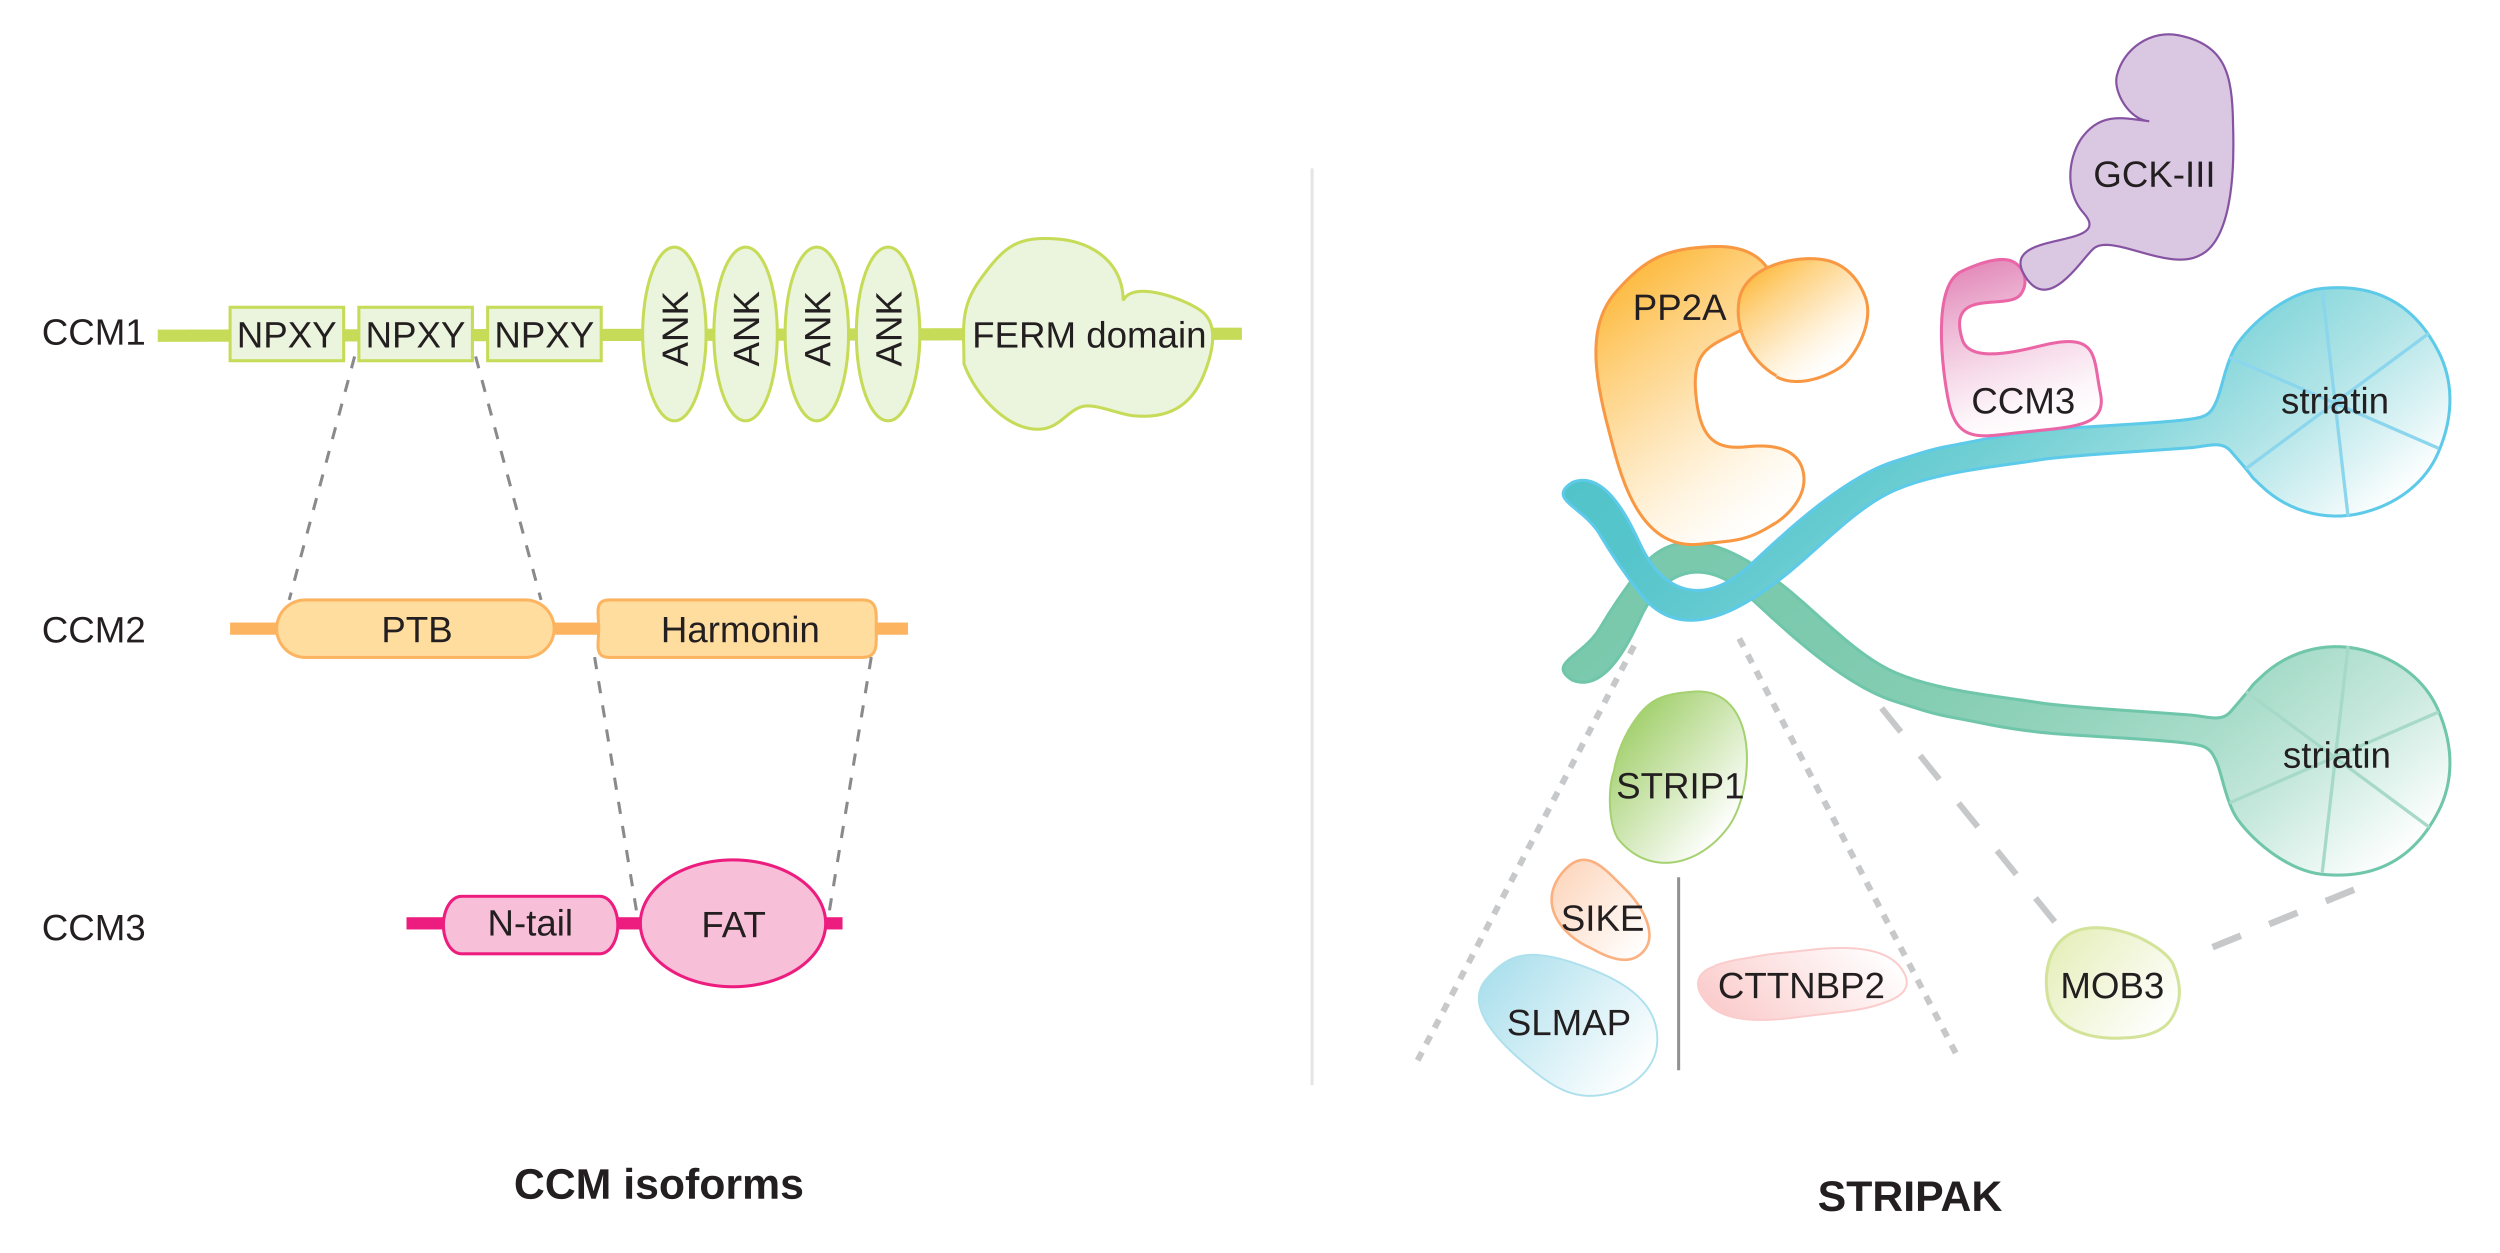
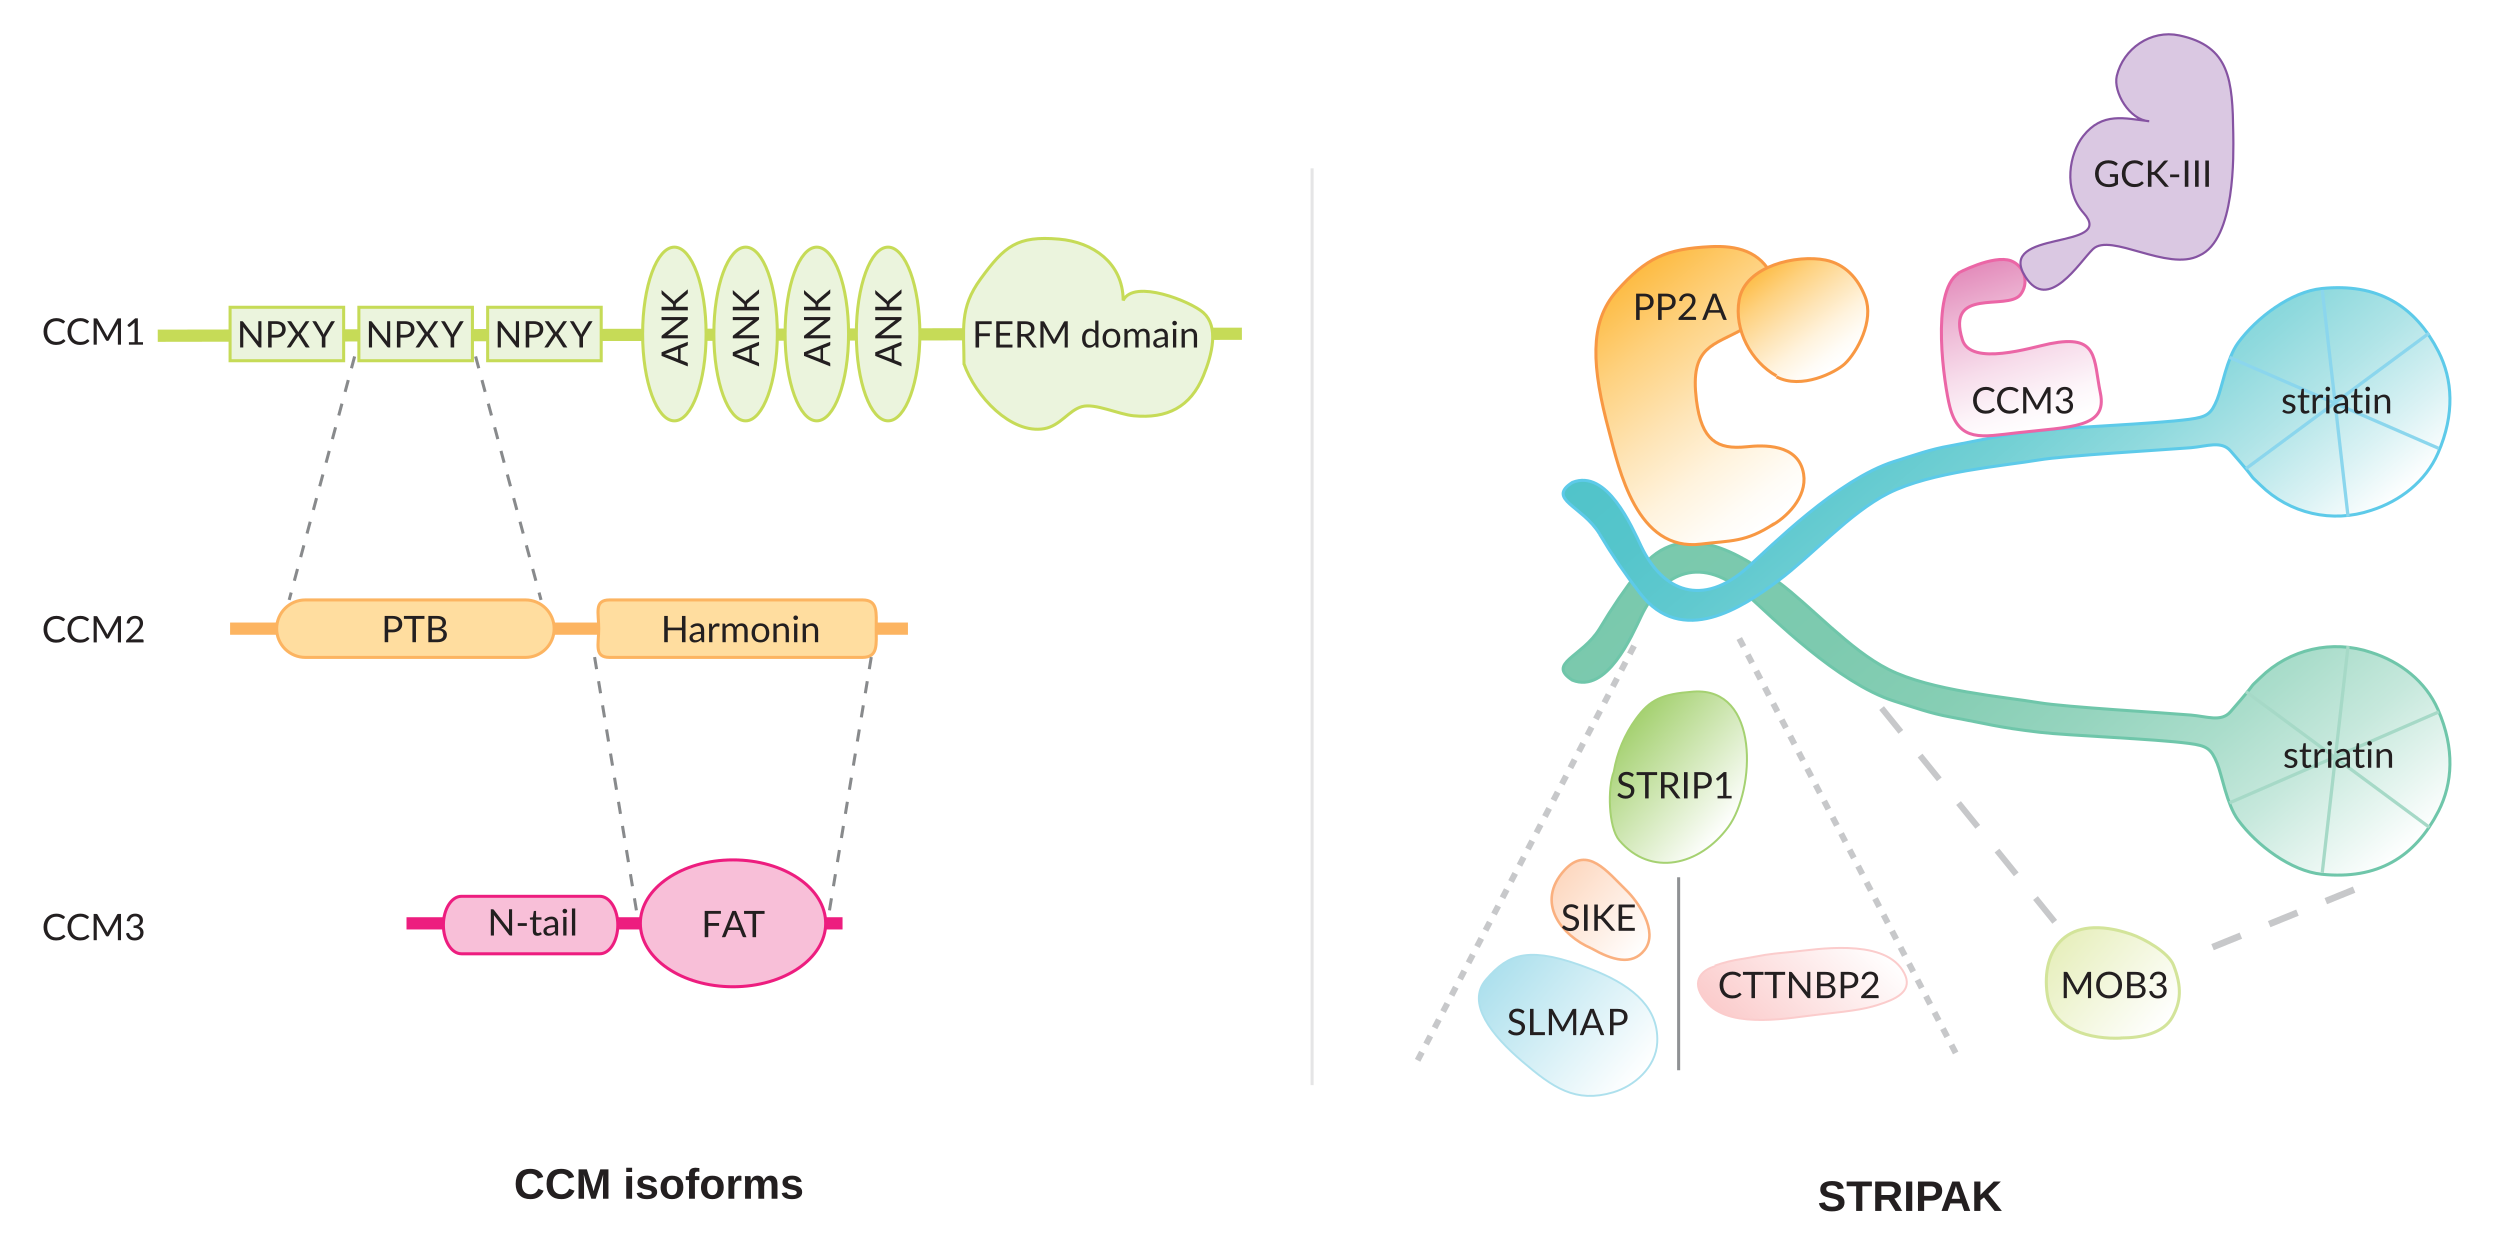
<svg xmlns="http://www.w3.org/2000/svg" xmlns:xlink="http://www.w3.org/1999/xlink" id="Layer_1" data-name="Layer 1" viewBox="0 0 818.06 409.91">
  <defs>
-     <style>.cls-1,.cls-26{fill:none}.cls-1{stroke:#888a8c;stroke-dasharray:4}.cls-3{fill:#ebf4dd;stroke:#c6db57}.cls-4{font-size:12px;font-family:ArialMT,Arial}.cls-12,.cls-4{fill:#231f20}.cls-5{letter-spacing:-.02em}.cls-7{fill:#f8bfd8;stroke:#ed1d7f}.cls-9{letter-spacing:-.07em}.cls-11{fill:#ffdd9f;stroke:#fcb461}.cls-12{font-size:14px;font-family:Arial-BoldMT,Arial;font-weight:700}.cls-26{stroke:#c7c8ca;stroke-width:2px;stroke-dasharray:3}</style>
+     <style>.cls-1,.cls-26{fill:none}.cls-1{stroke:#888a8c;stroke-dasharray:4}.cls-3{fill:#ebf4dd;stroke:#c6db57}.cls-4{font-size:12px;font-family:Lato, sans-serif}.cls-12,.cls-4{fill:#231f20}.cls-5{letter-spacing:-.02em}.cls-7{fill:#f8bfd8;stroke:#ed1d7f}.cls-9{letter-spacing:-.07em}.cls-11{fill:#ffdd9f;stroke:#fcb461}.cls-12{font-size:14px;font-family:Arial-BoldMT,Arial;font-weight:700}.cls-26{stroke:#c7c8ca;stroke-width:2px;stroke-dasharray:3}</style>
    <linearGradient id="linear-gradient" x1="586.41" y1="440.29" x2="736.05" y2="261.95" gradientTransform="matrix(1 0 0 -1 0 584.02)" gradientUnits="userSpaceOnUse">
      <stop offset="0" stop-color="#7ac9ad" />
      <stop offset=".25" stop-color="#7dcaaf" />
      <stop offset=".42" stop-color="#86ceb4" />
      <stop offset=".56" stop-color="#95d4be" />
      <stop offset=".7" stop-color="#aaddcb" />
      <stop offset=".82" stop-color="#c6e8dc" />
      <stop offset=".93" stop-color="#e8f6f1" />
      <stop offset="1" stop-color="#fff" />
    </linearGradient>
    <linearGradient id="linear-gradient-2" x1="756.99" y1="344.32" x2="770.62" y2="328.08" xlink:href="#linear-gradient" />
    <linearGradient id="linear-gradient-3" x1="741.59" y1="363.31" x2="788.25" y2="307.7" xlink:href="#linear-gradient" />
    <linearGradient id="linear-gradient-4" x1="747.6" y1="355.19" x2="780.63" y2="315.83" xlink:href="#linear-gradient" />
    <linearGradient id="linear-gradient-5" x1="606.2" y1="503.19" x2="720.64" y2="366.8" gradientTransform="matrix(1 0 0 -1 0 584.02)" gradientUnits="userSpaceOnUse">
      <stop offset="0" stop-color="#51c4ca" />
      <stop offset=".16" stop-color="#55c5cb" />
      <stop offset=".31" stop-color="#60c9cf" />
      <stop offset=".46" stop-color="#73d0d4" />
      <stop offset=".61" stop-color="#8ed9dd" />
      <stop offset=".75" stop-color="#b0e4e7" />
      <stop offset=".89" stop-color="#daf2f4" />
      <stop offset="1" stop-color="#fff" />
    </linearGradient>
    <linearGradient id="linear-gradient-6" x1="742.33" y1="477.76" x2="785.27" y2="426.58" xlink:href="#linear-gradient-5" />
    <linearGradient id="linear-gradient-7" x1="763.46" y1="454.61" x2="766.39" y2="451.12" xlink:href="#linear-gradient-5" />
    <linearGradient id="linear-gradient-8" x1="744.11" y1="475.89" x2="784.12" y2="428.21" xlink:href="#linear-gradient-5" />
    <linearGradient id="linear-gradient-9" x1="590.18" y1="358.91" x2="543.54" y2="439.69" gradientTransform="scale(1 -1) rotate(7.5 4595.124 57.205)" gradientUnits="userSpaceOnUse">
      <stop offset="0" stop-color="#fff" />
      <stop offset=".1" stop-color="#fffcf6" />
      <stop offset=".28" stop-color="#fff3dd" />
      <stop offset=".49" stop-color="#fee4b5" />
      <stop offset=".75" stop-color="#fed17e" />
      <stop offset="1" stop-color="#fdba3f" />
      <stop offset="1" stop-color="#faa436" />
      <stop offset="1" stop-color="#f8932f" />
      <stop offset="1" stop-color="#f6882a" />
      <stop offset="1" stop-color="#f58127" />
      <stop offset="1" stop-color="#f57f26" />
    </linearGradient>
    <linearGradient id="linear-gradient-10" x1="611.61" y1="403.51" x2="591.17" y2="438.92" xlink:href="#linear-gradient-9" />
    <linearGradient id="linear-gradient-11" x1="645.26" y1="531.7" x2="615.24" y2="583.68" gradientTransform="matrix(.98 .21 .21 -.98 -76 525.85)" gradientUnits="userSpaceOnUse">
      <stop offset="0" stop-color="#fff" />
      <stop offset=".15" stop-color="#fdf6fa" />
      <stop offset=".39" stop-color="#f7ddeb" />
      <stop offset=".69" stop-color="#edb6d4" />
      <stop offset=".99" stop-color="#e287b8" />
      <stop offset="1" stop-color="#fff" />
    </linearGradient>
    <linearGradient id="linear-gradient-12" x1="536.44" y1="231.1" x2="491.04" y2="269.19" gradientTransform="matrix(1 0 0 -1 0 584.02)" gradientUnits="userSpaceOnUse">
      <stop offset="0" stop-color="#fff" />
      <stop offset="1" stop-color="#ade0ed" />
    </linearGradient>
    <linearGradient id="linear-gradient-13" x1="538.13" y1="273.12" x2="509.86" y2="296.83" gradientTransform="matrix(1 0 0 -1 0 584.02)" gradientUnits="userSpaceOnUse">
      <stop offset="0" stop-color="#fff" />
      <stop offset="1" stop-color="#fdd8c0" />
    </linearGradient>
    <linearGradient id="linear-gradient-14" x1="513.21" y1="752.62" x2="479.35" y2="664.83" gradientTransform="matrix(.72 .4 .26 -.46 52.28 452.87)" gradientUnits="userSpaceOnUse">
      <stop offset="0" stop-color="#fff" />
      <stop offset="1" stop-color="#fbcccc" />
    </linearGradient>
    <linearGradient id="linear-gradient-15" x1="567.03" y1="315.08" x2="531.75" y2="344.69" gradientTransform="matrix(1 0 0 -1 0 584.02)" gradientUnits="userSpaceOnUse">
      <stop offset="0" stop-color="#fff" />
      <stop offset="1" stop-color="#a5d171" />
    </linearGradient>
    <linearGradient id="linear-gradient-16" x1="707.74" y1="247.15" x2="673.83" y2="275.6" gradientTransform="matrix(1 0 0 -1 0 584.02)" gradientUnits="userSpaceOnUse">
      <stop offset="0" stop-color="#fff" />
      <stop offset="1" stop-color="#e7efbd" />
    </linearGradient>
  </defs>
  <path class="cls-1" d="M155.63 116.64l21.41 79.67M208.25 297.89l-13.83-83.77" />
  <path stroke-width="4" fill="#ebf4dd" stroke="#c6db57" d="M51.62 109.86l354.76-.65" />
  <path class="cls-3" d="M75.29 100.55h37.16v17.49H75.29z" />
  <text class="cls-4" transform="translate(77.48 113.69)">NPX<tspan class="cls-5" x="24.67" y="0">Y</tspan>
  </text>
  <path class="cls-3" d="M159.57 100.55h37.16v17.49h-37.16z" />
  <text class="cls-4" transform="translate(161.77 113.69)">NPX<tspan class="cls-5" x="24.67" y="0">Y</tspan>
  </text>
  <path class="cls-3" d="M117.43 100.55h37.16v17.49h-37.16z" />
  <text class="cls-4" transform="translate(119.62 113.69)">NPX<tspan class="cls-5" x="24.67" y="0">Y</tspan>
  </text>
  <path class="cls-3" d="M231.05 109.29c0 15.7-4.65 28.42-10.38 28.42s-10.39-12.71-10.39-28.42 4.65-28.42 10.39-28.42 10.38 12.73 10.38 28.42z" />
  <text class="cls-4" transform="rotate(-90 172.5 -52.57)">ANK</text>
  <path class="cls-3" d="M301 109.29c0 15.7-4.65 28.42-10.39 28.42s-10.4-12.71-10.4-28.42 4.65-28.42 10.38-28.42S301 93.6 301 109.29z" />
  <text class="cls-4" transform="rotate(-90 207.46 -87.53)">ANK</text>
  <path class="cls-3" d="M277.67 109.29c0 15.7-4.65 28.42-10.39 28.42S256.9 125 256.9 109.29s4.65-28.42 10.38-28.42 10.39 12.73 10.39 28.42z" />
  <text class="cls-4" transform="rotate(-90 195.805 -75.875)">ANK</text>
  <path class="cls-3" d="M254.36 109.29c0 15.7-4.65 28.42-10.38 28.42s-10.39-12.71-10.39-28.42 4.65-28.42 10.41-28.42 10.36 12.73 10.36 28.42z" />
  <text class="cls-4" transform="rotate(-90 184.155 -64.225)">ANK</text>
  <path class="cls-3" d="M315.42 119c3.71 10.67 15.42 23.17 26.28 21.27 5.22-.91 8-6 12.32-7.21s12 2.56 17 3c10.85 1 18.53-2.81 22.75-13.07 2.89-7 5.12-16.12 0-20.68-4-3.62-22.7-11.19-26.24-4-.06-12.32-9.94-19.11-21-20.06-13.74-1.19-17.84 2.32-25.63 13-7.07 9.66-5.45 16.37-5.45 28.15" />
  <text class="cls-4" transform="translate(318.12 113.72)">FERM domain</text>
  <text class="cls-4" transform="translate(13.68 112.78)">CCM1</text>
  <path fill="#f8bfd8" stroke="#ed1d7f" stroke-width="4" d="M133.02 302.14H275.7" />
  <path class="cls-7" d="M202.16 302.69c0 5.2-2.64 9.41-5.91 9.41H151c-3.26 0-5.91-4.21-5.91-9.41 0-5.19 2.65-9.4 5.91-9.4h45.25c3.27 0 5.91 4.21 5.91 9.4zM270.18 302.14c0 11.46-13.57 20.75-30.32 20.75s-30.32-9.29-30.32-20.75 13.57-20.76 30.32-20.76 30.32 9.29 30.32 20.76z" />
-   <text transform="translate(229.5 306.67)" letter-spacing="-.06em" fill="#231f20" font-size="12" font-family="ArialMT,Arial">F<tspan class="cls-9" x="6.67" y="0">A</tspan>
+   <text transform="translate(229.5 306.67)" letter-spacing="-.06em" fill="#231f20" font-size="12" font-family="Lato, sans-serif">F<tspan class="cls-9" x="6.67" y="0">A</tspan>
    <tspan class="cls-5" x="13.78" y="0">T</tspan>
  </text>
  <text class="cls-4" transform="translate(159.51 306.12)">N-tail</text>
  <text class="cls-4" transform="translate(13.68 307.65)">CCM3</text>
  <path fill="#ffdd9f" stroke="#fcb461" stroke-width="4" d="M75.29 205.71H297.1" />
  <path class="cls-11" d="M181.33 205.71a9.4 9.4 0 0 1-9.4 9.41h-72a9.4 9.4 0 0 1-9.4-9.41 9.4 9.4 0 0 1 9.4-9.4h72a9.4 9.4 0 0 1 9.4 9.4zM286.72 205.71c0 5.2.66 9.41-4.54 9.41h-82.69c-5.19 0-3.57-4.21-3.57-9.41 0-5.19-1.62-9.4 3.57-9.4h82.69c5.2 0 4.54 4.21 4.54 9.4z" />
  <text class="cls-4" transform="translate(124.78 210.14)">PTB</text>
  <text class="cls-4" transform="translate(216.25 210.14)">Harmonin</text>
  <text class="cls-4" transform="translate(13.68 210.21)">CCM2</text>
  <text class="cls-12" transform="translate(594.78 396.25)">STRI<tspan class="cls-9" x="31.89" y="0">P</tspan>
    <tspan x="40.19" y="0">AK</tspan>
  </text>
  <path opacity=".22" stroke="#888a8c" fill="none" d="M429.35 55.08v300" />
  <text class="cls-12" transform="translate(168.16 392.25)">CCM isoforms</text>
  <path d="M523.39 205.77a185.58 185.58 0 0 1 13.26-19.43c13.66-17.77 33.51-4.64 45.08 3.95 11.21 8.34 23.43 22.29 36.21 28.74 14 7.06 38 9 49.26 10.91 8.64 1.45 41 3.29 49.73 4.05 5.21.45 9.91 2.37 12.91-1.05 10.19-11.65 4.94-6.59 9.77-11.16a35.44 35.44 0 0 1 36.28-8.29c9.51 3 17.87 9.51 21.86 18.67 5.64 12.9 4.76 24.24.21 33.21-7.74 15.26-20.17 22.55-38.2 20.71-10-1-21.34-9.46-27.42-17.8-3.72-5.1-5.22-14.57-6.83-18.48-2-4.87-3.34-5.75-9.12-6.52-11.65-1.55-39.61-2.55-49.1-3.68-14.13-1.68-16.8-2.73-29.15-5-6.49-1.17-11.87-3.14-18.32-5.18-18.45-5.83-40.36-27.82-47.85-34.56-15-13.49-27.94-7.82-34.89 6.7-3.12 6.52-11.26 25.55-22.58 21-8.52-5.53 3.22-7.55 8.89-16.79" stroke="#6fc6aa" fill="url(#linear-gradient)" />
  <path fill="url(#linear-gradient-2)" stroke-width="1.08" stroke="#a6d9c7" d="M729.57 262.7l68.46-29.76" />
  <path fill="url(#linear-gradient-3)" stroke-width="1.08" stroke="#a6d9c7" d="M794.93 270.71l-60.01-44.4" />
  <path fill="url(#linear-gradient-4)" stroke-width="1.08" stroke="#a6d9c7" d="M768.34 211.43l-8.45 74.16" />
  <path d="M523.39 174.71a186.63 186.63 0 0 0 13.26 19.43c13.66 17.77 33.51 4.64 45.08-4 11.21-8.33 23.43-22.28 36.21-28.74 14-7.05 38-9 49.26-10.9 8.64-1.45 41-3.29 49.73-4 5.21-.45 9.91-2.38 12.91 1 10.19 11.65 4.94 6.59 9.77 11.16a35.44 35.44 0 0 0 36.28 8.34c9.51-3 17.87-9.52 21.86-18.67 5.64-12.9 4.76-24.24.21-33.21-7.74-15.26-20.17-22.55-38.2-20.71-10 1-21.34 9.46-27.42 17.8-3.72 5.1-5.22 14.57-6.83 18.48-2 4.87-3.34 5.74-9.12 6.52-11.65 1.55-39.61 2.55-49.1 3.68-14.13 1.68-16.8 2.73-29.15 5-6.49 1.11-11.87 3.11-18.32 5.11-18.45 5.84-40.36 27.82-47.85 34.57-15 13.49-27.94 7.82-34.89-6.7-3.12-6.52-11.26-25.56-22.58-21-8.52 5.54 3.22 7.56 8.89 16.8" stroke="#5dcae9" fill="url(#linear-gradient-5)" />
  <path fill="url(#linear-gradient-6)" stroke="#8bd6ed" stroke-width="1.08" d="M729.57 116.96l68.46 29.77" />
  <path fill="url(#linear-gradient-7)" stroke="#8bd6ed" stroke-width="1.08" d="M794.93 108.96l-60.01 44.4" />
  <path fill="url(#linear-gradient-8)" stroke="#8bd6ed" stroke-width="1.08" d="M768.34 169.05l-8.45-74.17" />
  <path d="M580.59 171.33c-9.35 6.26-14.43 5.5-23.91 6.7-21.21 2.69-26.89-24.64-30.17-36.93-5.55-20.81-6.73-35.48 2.55-45.91 9.71-10.93 16.19-13.76 30.71-14.48 8.46-.41 16.27 1.4 20.22 9.86 3.61 7.74-3 13.26-9.31 16.9-9.92 5.73-17.82 5.53-15.56 23.53 1.67 13.21 6.83 16.19 16.44 15.19 5.1-.53 17-1.21 18.62 8.91 1.24 7.72-5.84 14.43-10.75 17" fill="url(#linear-gradient-9)" stroke="#f89843" />
  <path d="M581.31 123c-8.22-4.58-14-15-12.21-24.9 2-11.19 19-14.88 28.24-13 6.27 1.27 10.6 5.82 13 12.06 3 7.8-2.69 18.13-6.69 21.9-2.92 2.75-14.24 8.57-22.37 4.23" fill="url(#linear-gradient-10)" stroke="#f89843" />
  <text class="cls-4" transform="translate(746.41 135.28)">striatin</text>
  <path d="M640.47 89.48c.07 0 11.7-6.26 17.58-4.14a7.17 7.17 0 0 1 3 11.19c-4.5 5.2-24.28-2.69-18.92 14.63 2.75 8.89 22.71 2.49 28.59 1.32 16.14-3.21 14.24 4.83 16.57 16.11 2.4 11.53-9.5 11-27.48 13.06-11.14 1.26-18.81 3.24-21.81-8.65-1.68-6.59-6.49-37.49 2.91-43.6" stroke="#eb66a6" fill="url(#linear-gradient-11)" />
  <text class="cls-4" transform="translate(645.07 135.28)">CCM3</text>
  <path d="M730.78 43.78c.08 6.4.82 34.62-11.14 39.85-10.35 5.37-29.06-7.63-34.78-2.11-4.55 4.4-14.61 21-22.14 9-9.8-15.59 30-8.56 19.1-20.8-6.92-7.77-4.56-19.62-.18-25.17 6.29-8 13.59-5.81 21.63-4.88-6.5-.36-11.83-9.59-10.61-14.81 2.1-8.94 11.15-15.24 20.45-13.27 16.58 3.52 17.44 14.55 17.67 32.19z" fill="#dac8e2" stroke="#8553a2" stroke-width=".72" />
  <text class="cls-4" transform="translate(684.98 61.13)">GCK-III</text>
  <text class="cls-4" transform="translate(747.03 251.23)">striatin</text>
  <path class="cls-26" d="M569.13 208.93l71.65 137.23" />
  <path d="M498.18 347.38c-9.89-8.44-18.66-19.11-11.86-26.93 7.39-8.49 14-11.31 34.77-3.14 10.71 4.23 21.82 11 21.2 23.79-.41 8.26-7.64 14.33-14.41 16.33-12.4 3.67-19.81-1.61-29.7-10.05" stroke="#ade0ed" stroke-width=".63" fill="url(#linear-gradient-12)" />
  <text class="cls-4" transform="translate(493.06 338.73)">SLMA<tspan class="cls-5" x="32.68" y="0">P</tspan>
  </text>
  <path d="M520.75 310.33c-9.76-4.18-18.51-15-8.77-25.64 7.5-8.19 13.94.58 20.22 6.66 3.58 3.47 10.75 13.37 5.92 19.54-4.09 5.23-10.63 3.28-17.37-.56" stroke="#fab07f" stroke-width=".85" fill="url(#linear-gradient-13)" />
  <text class="cls-4" transform="translate(510.73 304.57)">SIKE</text>
  <path d="M561.09 316a45.49 45.49 0 0 1 9.21-2.25c8.39-1.39 5.64-1.29 16.51-2.32 7.08-.67 28.91-4.55 35.71 6 3.68 5.7-.24 8.67-5.9 10.68-5.46 1.93-8.61 2.51-22 3.94-8 .85-27.63 4.84-35.58-3.45-6.67-7-2.32-11.32 2.31-12.42" stroke="#fbcccc" stroke-width=".66" fill="url(#linear-gradient-14)" />
  <text class="cls-4" transform="translate(562.13 326.62)">CTTNBP2</text>
  <path d="M528.08 252.5a40.92 40.92 0 0 1 7.27-17.33c4.49-6.15 8.27-8.09 18.71-8.85 22-1.6 20.28 32.3 11.48 44.28-9.31 12.68-25.4 16.52-35.69 4.36-3.58-4.23-3.84-17.32-1.77-22.46" stroke="#a5d171" stroke-width=".66" fill="url(#linear-gradient-15)" />
  <text class="cls-4" transform="translate(528.84 261.25)">STRIP1</text>
  <path d="M694.21 339.69c-9.93.46-22.68-2.47-24.31-14.3-2-14.44 6-27 27.48-19.68 4.2 1.42 12.22 5.94 13.85 10.14 2.82 7.24 2.38 12-.39 17-2.86 5.18-9.86 6.8-17 6.8" stroke="#d3e49a" fill="url(#linear-gradient-16)" />
  <text class="cls-4" transform="translate(674.2 326.62)">MOB3</text>
  <path stroke-dasharray="10" stroke-width="2" stroke="#c7c8ca" fill="none" d="M672.35 301.64l-58.69-72.46" />
  <path stroke-width="2.18" stroke-dasharray="10" stroke="#c7c8ca" fill="none" d="M770.32 291.11l-51.82 21.05" />
  <path class="cls-26" d="M463.88 346.97l71.65-137.22" />
  <path stroke="#8f9194" fill="none" d="M549.29 350.21v-63.15" />
  <text class="cls-4" transform="translate(534.28 104.68)">PP2<tspan x="22.68" y="0" letter-spacing="-.06em">A</tspan>
  </text>
  <path class="cls-1" d="M116.04 116.64l-21.41 79.67M271.42 297.89l13.83-83.77" />
</svg>
